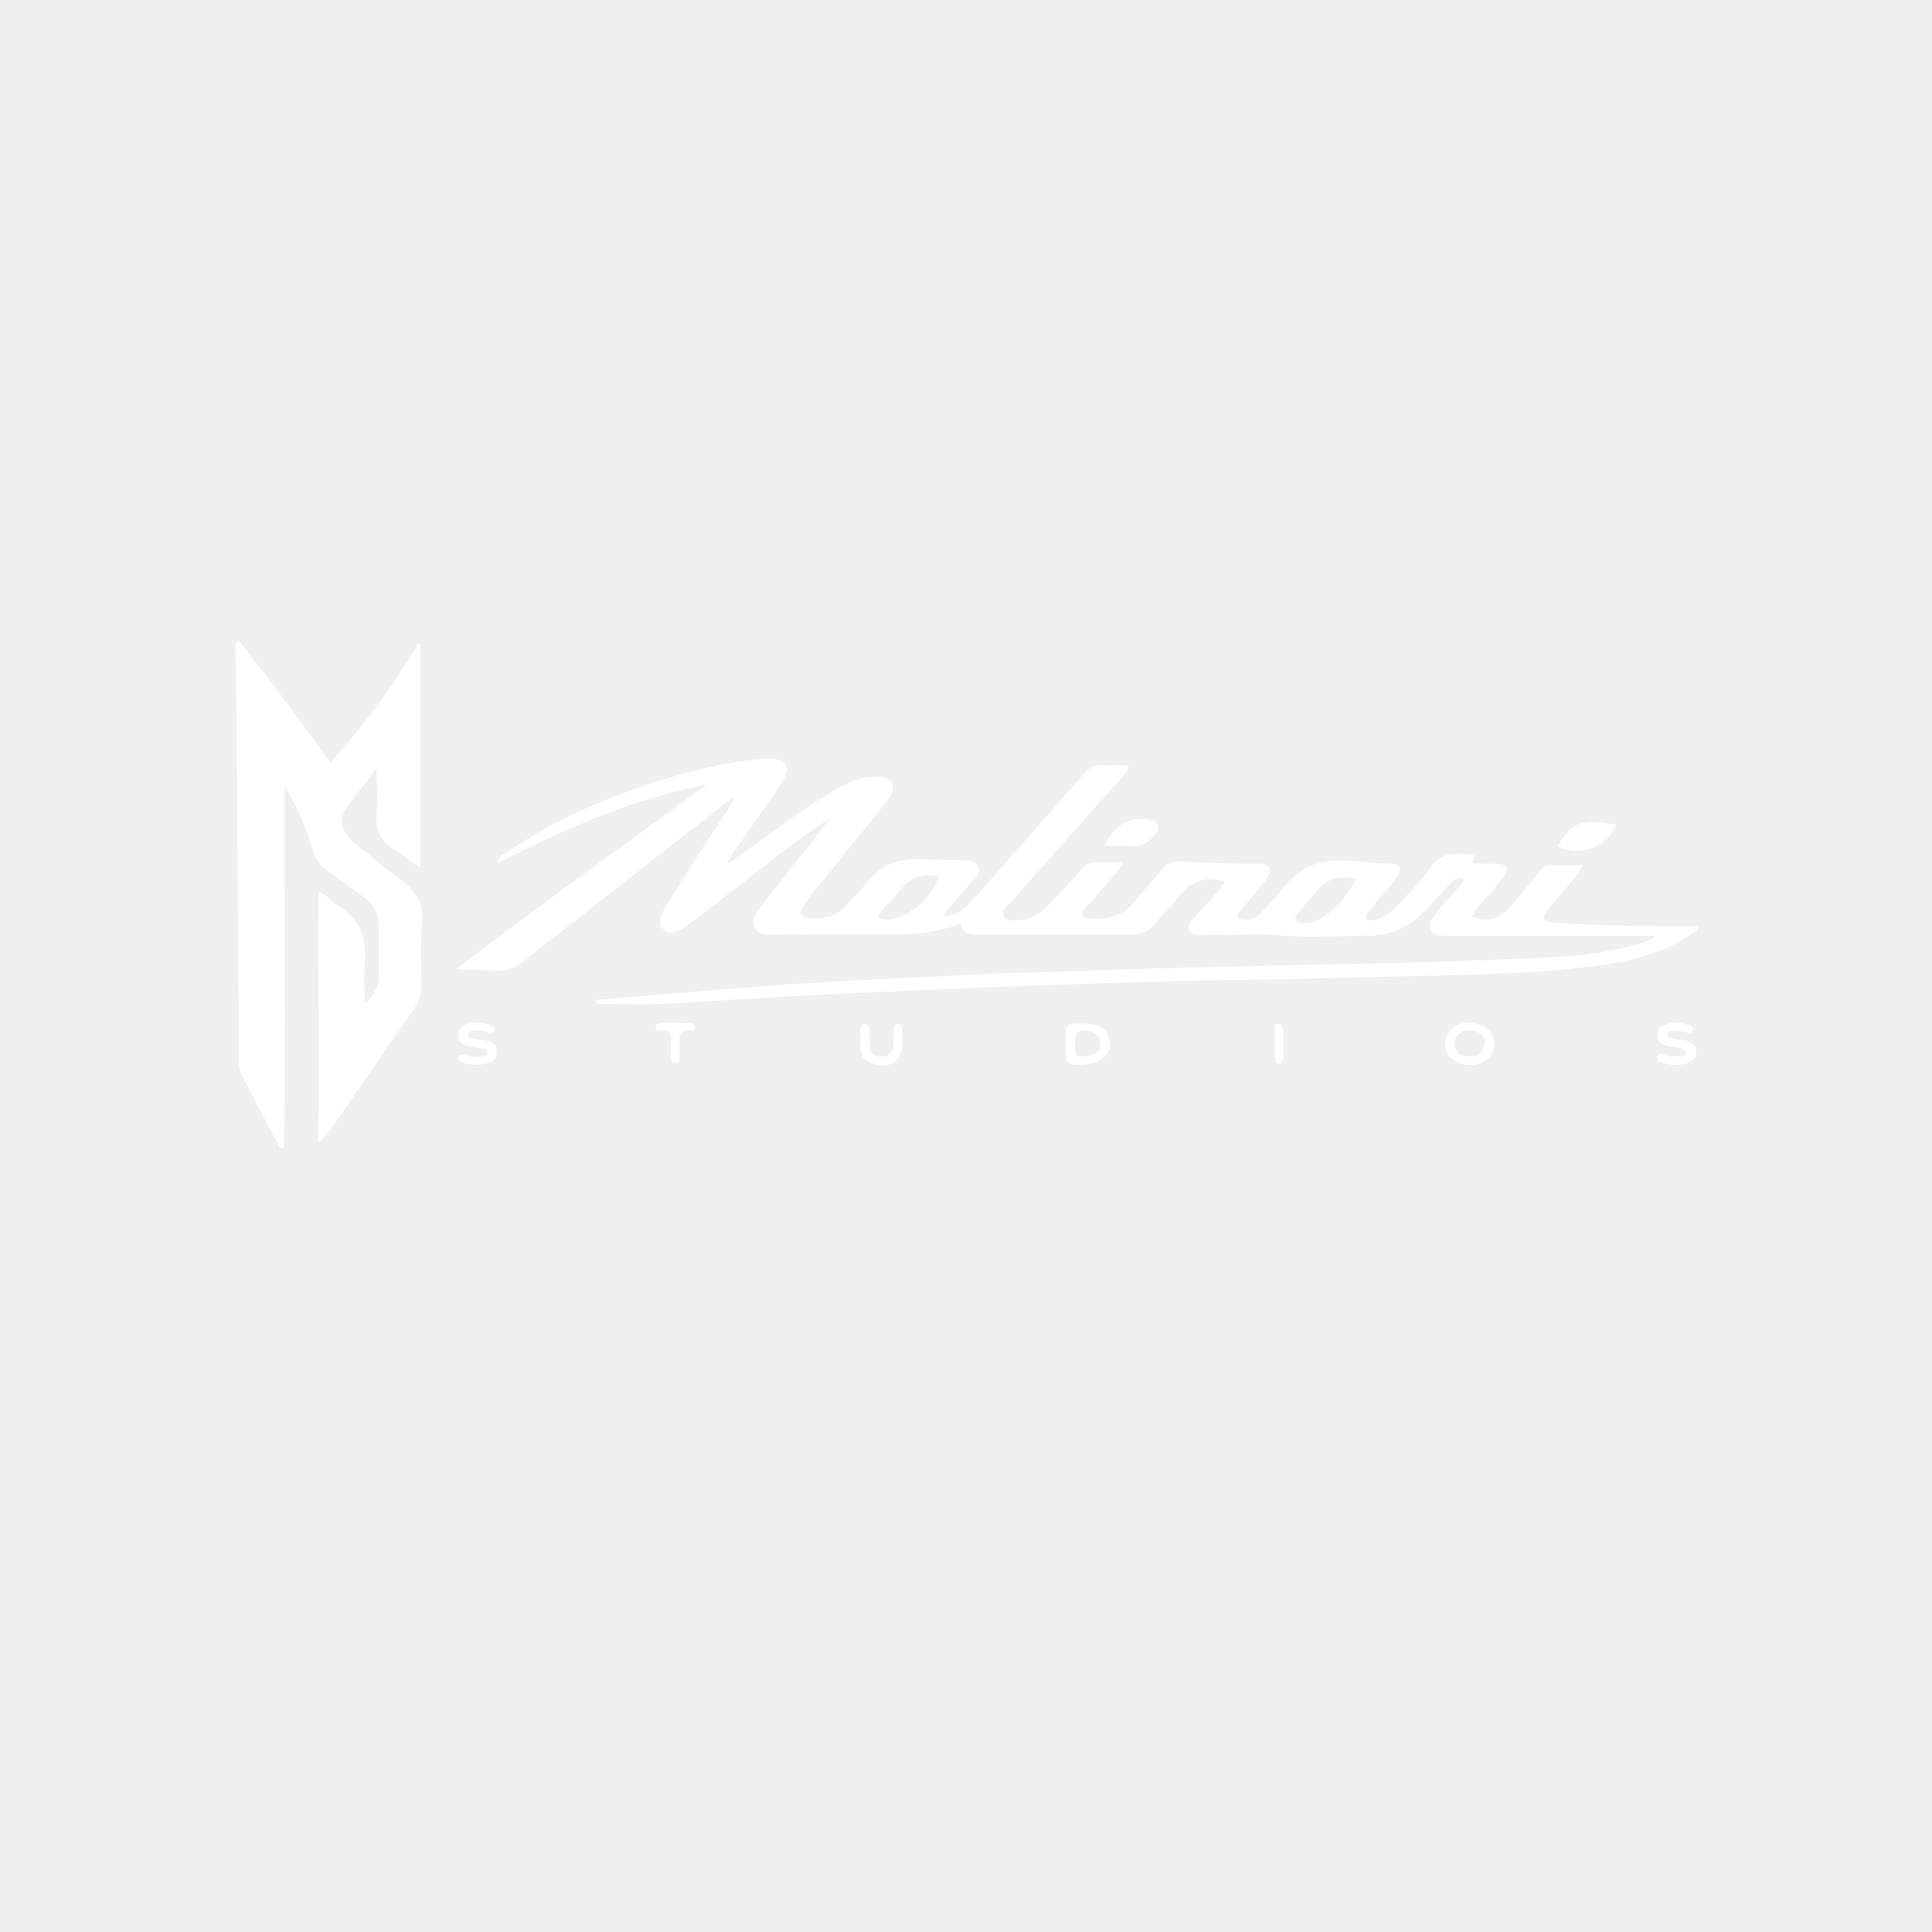
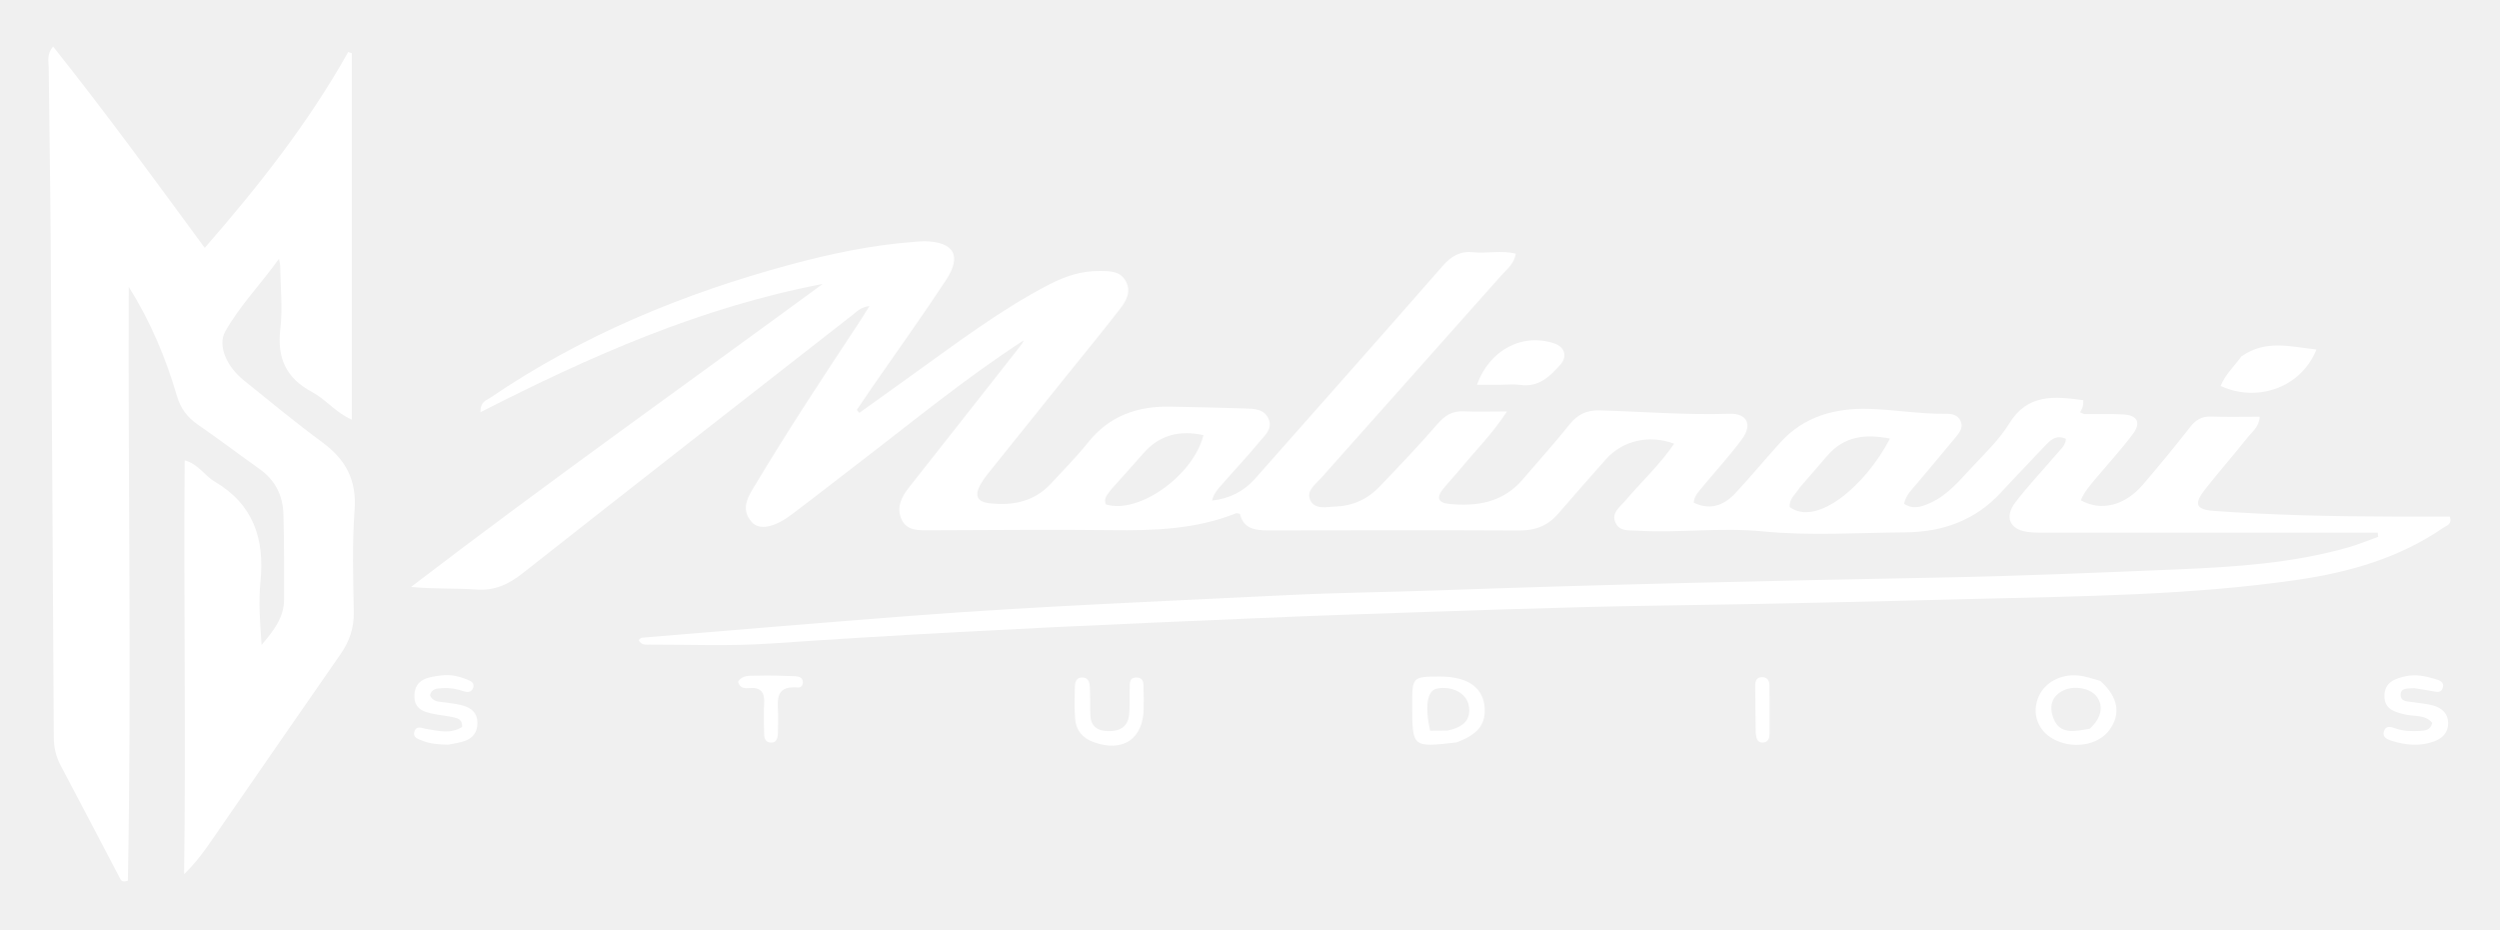
- <svg xmlns="http://www.w3.org/2000/svg" width="2000" zoomAndPan="magnify" viewBox="0 0 1500 1500" height="2000" preserveAspectRatio="xMidYMid meet" version="1.0">
+ <svg xmlns="http://www.w3.org/2000/svg" width="1181" zoomAndPan="magnify" viewBox="160 475 1181 439" height="439" preserveAspectRatio="xMidYMid meet" version="1.0">
  <path fill="#ffffff" d="M 703.113 769.215 C 642.684 771.809 583.008 774.965 523.371 779.031 C 504.656 780.305 485.797 779.473 467 779.523 C 465.188 779.527 463.008 779.848 461.832 777.344 C 462.348 776.961 462.832 776.289 463.371 776.246 C 505.895 772.746 548.406 769.133 590.949 765.883 C 650.066 761.367 709.312 759.059 768.516 756.129 C 791.668 754.984 814.863 754.77 838.031 753.945 C 917.777 751.098 997.547 749.336 1077.324 747.828 C 1114.645 747.125 1151.949 745.512 1189.242 743.969 C 1216.305 742.848 1243.344 741.086 1269.605 733.648 C 1274.461 732.273 1279.148 730.297 1283.914 728.602 C 1283.852 727.949 1283.789 727.297 1283.723 726.641 C 1232.328 726.641 1180.934 726.648 1129.535 726.629 C 1125.637 726.625 1121.68 726.801 1117.848 726.23 C 1109.789 725.035 1107.23 719.203 1112.348 712.453 C 1118.379 704.504 1125.344 697.262 1131.805 689.633 C 1133.629 687.477 1136.086 685.621 1136.359 682.332 C 1131.738 680.188 1128.996 682.871 1126.246 685.809 C 1119.41 693.109 1112.426 700.273 1105.652 707.633 C 1093.445 720.902 1077.965 726.348 1060.398 726.488 C 1037.941 726.668 1015.316 728.211 993.074 726.02 C 973.09 724.051 953.395 726.91 933.598 725.676 C 929.73 725.438 925.273 726.215 923.398 721.746 C 921.5 717.219 925.457 714.629 927.887 711.77 C 935.574 702.711 944.383 694.594 951.203 684.598 C 939.348 680.23 926.898 683.074 918.965 691.93 C 911.312 700.469 903.828 709.156 896.285 717.793 C 891.496 723.281 885.66 725.641 878.211 725.602 C 838.668 725.398 799.121 725.512 759.574 725.566 C 753.344 725.574 747.648 724.895 745.977 717.762 C 745.051 717.613 744.496 717.34 744.117 717.492 C 725.094 725.094 705.211 725.699 685.066 725.445 C 656.512 725.086 627.945 725.461 599.387 725.504 C 594.223 725.512 588.523 725.914 586.004 720.234 C 583.582 714.777 585.941 709.863 589.484 705.383 C 607.039 683.176 624.516 660.906 642.023 638.66 C 642.707 637.789 643.41 636.926 643.816 635.781 C 616.32 653.57 591.133 674.363 565.227 694.18 C 554.762 702.188 544.41 710.348 533.863 718.246 C 525.84 724.25 518.82 725.609 515.285 721.648 C 509.527 715.195 513.855 709.168 517.18 703.625 C 532.629 677.879 549.137 652.809 565.715 627.785 C 567.312 625.371 568.805 622.887 570.883 619.586 C 566.871 620.062 564.852 622.254 562.707 623.926 C 510.777 664.473 458.824 704.996 407.07 745.762 C 400.426 750.996 393.891 754.125 385.156 753.504 C 375.043 752.781 364.84 753.336 354.234 752.27 C 418.328 703.297 483.871 656.727 548.789 609.16 C 491.621 620.02 439.074 643.156 387.074 669.727 C 386.953 664.684 389.848 664.168 391.703 662.906 C 435.16 633.344 483.012 613.637 533.527 599.996 C 552.633 594.836 571.969 590.801 591.754 589.281 C 593.457 589.148 595.16 588.938 596.863 588.965 C 610.824 589.211 614.719 595.719 607.047 607.359 C 595.637 624.672 583.527 641.523 571.73 658.582 C 569.418 661.922 567.176 665.309 564.902 668.676 C 565.309 669.133 565.719 669.586 566.125 670.039 C 574.117 664.305 582.09 658.551 590.098 652.836 C 611.539 637.531 632.492 621.469 656.008 609.312 C 663.445 605.469 671.305 602.891 679.828 603.016 C 684.508 603.082 689.41 602.969 692.051 607.844 C 694.859 613.035 692.023 617.434 689.035 621.281 C 680.809 631.879 672.281 642.238 663.875 652.695 C 651.492 668.105 639.102 683.508 626.746 698.934 C 625.531 700.453 624.383 702.059 623.422 703.746 C 620.383 709.098 621.719 712.109 627.812 712.77 C 638.719 713.945 648.781 711.965 656.625 703.496 C 662.594 697.047 668.801 690.781 674.281 683.938 C 684.324 671.402 697.555 666.805 713.016 667.102 C 724.73 667.328 736.445 667.574 748.156 667.961 C 752.531 668.105 757.406 668.043 759.52 672.906 C 761.566 677.629 757.656 680.727 755.152 683.766 C 749.574 690.543 743.535 696.934 737.766 703.555 C 735.883 705.715 733.711 707.742 732.789 711.473 C 741.273 710.512 747.895 707.062 753.234 701.02 C 782.812 667.566 812.457 634.168 841.859 600.566 C 845.938 595.91 850.164 593.496 856.367 594.16 C 862.836 594.855 869.438 593.145 876.32 594.812 C 875.656 599.613 872.137 602.16 869.547 605.082 C 841.215 637.031 812.73 668.844 784.387 700.781 C 781.758 703.746 777.176 706.848 779.191 711.199 C 781.367 715.906 786.863 714.457 791.121 714.305 C 799.277 714.008 806.34 710.793 811.953 704.91 C 821.219 695.199 830.527 685.508 839.297 675.355 C 842.812 671.285 846.305 669.047 851.715 669.305 C 857.918 669.598 864.145 669.371 872.188 669.371 C 865.215 680.023 857.633 687.48 850.926 695.613 C 847.977 699.188 844.777 702.551 841.867 706.156 C 838.848 709.891 839.562 712.484 844.609 713.016 C 858.094 714.43 870.434 712.352 879.812 701.293 C 887.07 692.73 894.664 684.438 901.633 675.648 C 905.496 670.777 909.828 668.691 916.035 668.863 C 936.465 669.43 956.859 671.133 977.34 670.465 C 985.641 670.191 988.309 675.574 983.227 682.48 C 977.457 690.32 970.805 697.512 964.586 705.027 C 962.754 707.242 960.629 709.355 960.453 712.469 C 967.363 715.812 973.984 714.535 980.07 708.027 C 987.398 700.188 994.215 691.875 1001.445 683.938 C 1012.645 671.641 1027.273 667.707 1043.184 668.152 C 1055.352 668.492 1067.438 670.629 1079.664 670.484 C 1082.453 670.449 1085.121 670.93 1086.496 673.75 C 1087.91 676.652 1086.32 679.016 1084.609 681.094 C 1078.414 688.633 1072.109 696.082 1065.824 703.547 C 1063.488 706.328 1060.762 708.844 1059.82 712.969 C 1064.004 715.805 1068.059 714.438 1072.047 712.672 C 1080.594 708.887 1086.293 701.684 1092.457 695.152 C 1098.48 688.77 1104.973 682.504 1109.512 675.109 C 1118.219 660.926 1130.812 662.176 1144.551 664.047 C 1144.461 665.285 1144.523 666.215 1144.293 667.07 C 1144.055 667.945 1143.535 668.746 1143.047 669.777 C 1143.973 670.145 1144.598 670.605 1145.23 670.613 C 1151.328 670.688 1157.445 670.43 1163.527 670.781 C 1170.098 671.164 1171.969 674.664 1168.047 679.938 C 1162.812 686.965 1156.848 693.445 1151.199 700.164 C 1148.258 703.664 1145.129 707.043 1143.363 711.34 C 1152.973 716.715 1164.23 713.871 1172.773 703.898 C 1180.391 695.004 1187.832 685.949 1195.051 676.727 C 1197.711 673.328 1200.535 671.641 1204.906 671.789 C 1212.422 672.047 1219.953 671.863 1227.922 671.863 C 1227.68 676.68 1224.234 679.039 1221.988 681.895 C 1215.492 690.133 1208.508 697.984 1202.047 706.246 C 1196.73 713.039 1197.695 715.715 1206.141 716.332 C 1234.375 718.387 1262.672 718.965 1290.977 719.031 C 1299.965 719.055 1308.949 719.035 1317.781 719.035 C 1319 722.711 1316.277 723.227 1314.633 724.355 C 1293.816 738.637 1270.23 745.367 1245.645 748.934 C 1195.055 756.266 1144.039 756.625 1093.074 757.934 C 1044.051 759.191 995.031 760.348 945.992 761.051 C 896.957 761.758 847.938 763.652 798.918 765.285 C 767.215 766.344 735.527 767.879 703.113 769.215 M 1010.629 705.215 C 1008.793 708.223 1005.488 710.512 1005.801 714.535 C 1018.488 723.883 1041.477 704.699 1053.176 682.188 C 1041.645 679.902 1031.34 680.977 1023.281 690.598 C 1019.363 695.27 1015.266 699.793 1010.629 705.215 M 685.086 706.27 C 683.676 708.41 681.277 710.223 682.645 713.285 C 698.105 718.07 723.91 699.727 728.742 680.574 C 717.66 678.133 708.035 680.328 700.34 689.16 C 695.547 694.66 690.617 700.043 685.086 706.27 Z M 685.086 706.27 " fill-opacity="1" fill-rule="nonzero" />
  <path fill="#ffffff" d="M 266.488 862.641 C 260.25 871.508 254.914 880.398 247.012 887.957 C 247.93 822.879 246.754 758.008 247.289 692.465 C 253.871 694.305 256.723 699.727 261.371 702.453 C 279.711 713.207 285.121 729.453 283.098 749.715 C 282.113 759.543 282.926 769.551 283.625 779.633 C 289.078 773.25 294.273 766.895 294.262 758.051 C 294.246 744.629 294.336 731.199 293.934 717.785 C 293.672 709.078 290.082 701.812 282.727 696.598 C 272.973 689.684 263.453 682.438 253.605 675.664 C 248.535 672.176 245.348 667.973 243.586 661.938 C 238.312 643.895 230.98 626.676 220.836 610.516 C 220.477 704.211 222.203 797.836 220.422 891.027 C 218.062 891.824 217.328 891.145 216.871 890.273 C 207.445 872.355 198.098 854.395 188.613 836.512 C 186.375 832.289 185.438 827.977 185.414 823.199 C 184.988 744.617 184.508 666.035 183.945 587.453 C 183.754 560.637 183.277 533.82 183.023 507.004 C 182.996 503.996 181.961 500.719 185.082 496.977 C 209.68 527.859 232.699 559.402 256.77 592.094 C 282.406 562.711 305.836 532.934 324.551 499.562 C 325.121 499.754 325.688 499.941 326.258 500.133 C 326.258 557.594 326.258 615.059 326.258 673.227 C 318.742 670.008 313.992 663.664 307.5 660.195 C 295.215 653.641 290.855 644.164 292.484 630.383 C 293.652 620.527 292.523 610.398 292.406 600.395 C 292.398 599.918 292.234 599.441 291.828 597.293 C 283.07 609.465 273.277 619.461 266.445 631.613 C 262.805 638.086 266.934 647.969 275.125 654.582 C 287.461 664.543 299.703 674.652 312.461 684.059 C 323.41 692.137 328.605 701.809 327.566 715.875 C 326.383 731.902 326.926 748.078 327.184 764.18 C 327.305 771.645 325.156 777.965 320.965 783.98 C 302.84 810.012 284.844 836.129 266.488 862.641 Z M 266.488 862.641 " fill-opacity="1" fill-rule="nonzero" />
  <path fill="#ffffff" d="M 1219.258 643.363 C 1230.828 635.289 1242.57 638.801 1254.73 640.102 C 1247.582 657.922 1227.098 665.387 1209.457 657.336 C 1211.516 652.047 1215.719 648.246 1219.258 643.363 Z M 1219.258 643.363 " fill-opacity="1" fill-rule="nonzero" />
  <path fill="#ffffff" d="M 868.914 656.777 C 864.961 656.777 861.688 656.777 858.016 656.777 C 864.023 639.977 879.891 632.082 894.859 637.359 C 899.418 638.969 900.836 643.395 897.496 647.176 C 892.473 652.863 887.082 658.137 878.328 656.824 C 875.48 656.398 872.508 656.77 868.914 656.777 Z M 868.914 656.777 " fill-opacity="1" fill-rule="nonzero" />
  <path fill="#ffffff" d="M 848.316 825.715 C 827.43 828.145 827.43 828.145 827.402 808.172 C 827.383 794.691 827.383 794.629 840.824 794.598 C 843.707 794.59 846.672 794.914 849.465 795.621 C 857.25 797.586 861.418 802.672 861.66 810.012 C 861.906 817.512 858.16 822.078 848.316 825.715 M 843.969 820.137 C 852.109 818.469 855.371 814.609 854.094 808.148 C 852.965 802.426 846.199 798.891 839.062 800.297 C 834.535 801.191 833.27 808.332 835.855 820.195 C 838.035 820.195 840.402 820.195 843.969 820.137 Z M 843.969 820.137 " fill-opacity="1" fill-rule="nonzero" />
  <path fill="#ffffff" d="M 1152.578 796.672 C 1161.141 804.207 1162.453 812.426 1156.773 820.016 C 1151.359 827.242 1139.145 829.078 1130.18 824.012 C 1122.793 819.836 1120.074 811.703 1123.488 803.98 C 1126.398 797.402 1133.801 793.312 1142.191 794.105 C 1145.527 794.418 1148.781 795.613 1152.578 796.672 M 1147.574 819.262 C 1153.027 814.332 1154.281 808.68 1150.93 804.117 C 1147.965 800.078 1140.168 798.633 1134.957 801.238 C 1129.301 804.07 1128.434 809.059 1130.383 814.207 C 1133.367 822.074 1140.164 820.57 1147.574 819.262 Z M 1147.574 819.262 " fill-opacity="1" fill-rule="nonzero" />
  <path fill="#ffffff" d="M 1300.906 800.09 C 1297.977 800.336 1294.645 799.809 1294.543 803.043 C 1294.426 806.73 1298.043 806.305 1300.574 806.727 C 1303.691 807.25 1306.891 807.441 1309.918 808.277 C 1313.969 809.398 1316.922 812.02 1316.988 816.52 C 1317.059 820.949 1314.336 823.777 1310.383 825.23 C 1303.703 827.684 1296.945 827.035 1290.312 824.965 C 1288.273 824.328 1285.734 823.254 1286.629 820.449 C 1287.539 817.594 1289.934 818.332 1292.133 819.109 C 1295.875 820.43 1299.785 820.516 1303.68 820.27 C 1306.07 820.121 1308.684 819.988 1309.449 816.496 C 1306.176 812.477 1301.082 813.551 1296.797 812.555 C 1291.762 811.379 1286.902 810.102 1286.871 803.855 C 1286.84 797.387 1291.699 795.555 1297.062 794.422 C 1301.793 793.422 1306.285 794.41 1310.727 795.723 C 1312.75 796.32 1315.395 797.094 1314.387 800.086 C 1313.555 802.559 1311.25 801.793 1309.352 801.473 C 1306.727 801.031 1304.109 800.551 1300.906 800.09 Z M 1300.906 800.09 " fill-opacity="1" fill-rule="nonzero" />
  <path fill="#ffffff" d="M 371.777 826.785 C 367.289 826.719 363.395 826.422 359.727 824.941 C 357.762 824.148 354.984 823.566 355.82 820.648 C 356.688 817.621 359.121 818.93 361.285 819.305 C 367.109 820.316 373.062 821.836 378.379 818.418 C 378.578 814.918 376.469 814.391 374.664 813.93 C 372.316 813.328 369.855 813.184 367.469 812.73 C 361.914 811.672 355.512 811.031 355.84 803.348 C 356.172 795.562 362.699 794.824 368.574 794.066 C 372.746 793.527 376.836 794.414 380.719 796 C 382.52 796.738 384.594 797.633 383.492 800.211 C 382.637 802.211 380.715 802.07 379.07 801.52 C 375.785 800.422 372.461 799.863 369.016 800.086 C 366.578 800.242 364.016 800.234 363.207 803.434 C 364.625 806.789 367.789 806.422 370.598 806.867 C 373.473 807.32 376.43 807.555 379.184 808.418 C 382.887 809.574 385.57 811.898 385.637 816.266 C 385.707 820.75 383.582 823.715 379.434 825.109 C 377.148 825.883 374.719 826.227 371.777 826.785 Z M 371.777 826.785 " fill-opacity="1" fill-rule="nonzero" />
  <path fill="#ffffff" d="M 693.828 801.668 C 694.145 798.562 693.043 794.949 697.184 795.07 C 701.148 795.191 700.258 798.738 700.414 801.234 C 700.582 803.902 700.488 806.582 700.488 809.258 C 700.492 824.02 690.656 830.723 676.652 825.516 C 671.609 823.645 668.543 820.031 668.105 814.73 C 667.703 809.898 667.867 805.012 667.945 800.152 C 667.988 797.688 668.238 794.922 671.672 795.047 C 674.566 795.148 674.953 797.648 675.059 799.848 C 675.254 803.973 675.215 808.109 675.258 812.242 C 675.312 817.625 678.082 820.191 683.402 820.371 C 689.031 820.559 693.004 818.566 693.637 812.516 C 693.988 809.145 693.781 805.715 693.828 801.668 Z M 693.828 801.668 " fill-opacity="1" fill-rule="nonzero" />
  <path fill="#ffffff" d="M 527.707 817.148 C 527.688 819.051 527.695 820.266 527.633 821.48 C 527.512 823.844 526.945 826.078 523.973 825.781 C 521.527 825.535 521.125 823.43 521.102 821.391 C 521.043 816.77 520.809 812.129 521.105 807.527 C 521.434 802.402 519.895 799.602 514.246 800.043 C 512.168 800.207 509.715 800.363 508.805 797.109 C 510.805 793.664 514.543 794.297 517.676 794.195 C 523.742 793.996 529.828 794.227 535.902 794.449 C 537.59 794.512 539.395 795.086 539.449 797.336 C 539.48 798.742 538.422 799.883 537.238 799.773 C 524.867 798.629 528.047 807.598 527.703 814.277 C 527.668 815.008 527.703 815.738 527.707 817.148 Z M 527.707 817.148 " fill-opacity="1" fill-rule="nonzero" />
  <path fill="#ffffff" d="M 989.738 821.23 C 989.629 813.484 989.555 806.414 989.488 799.344 C 989.465 796.949 989.891 794.781 992.941 794.891 C 995.414 794.977 996.219 796.789 996.234 798.922 C 996.297 806.48 996.312 814.043 996.262 821.602 C 996.25 823.652 995.68 825.652 993.164 825.781 C 990.605 825.91 990.016 823.977 989.738 821.23 Z M 989.738 821.23 " fill-opacity="1" fill-rule="nonzero" />
</svg>
